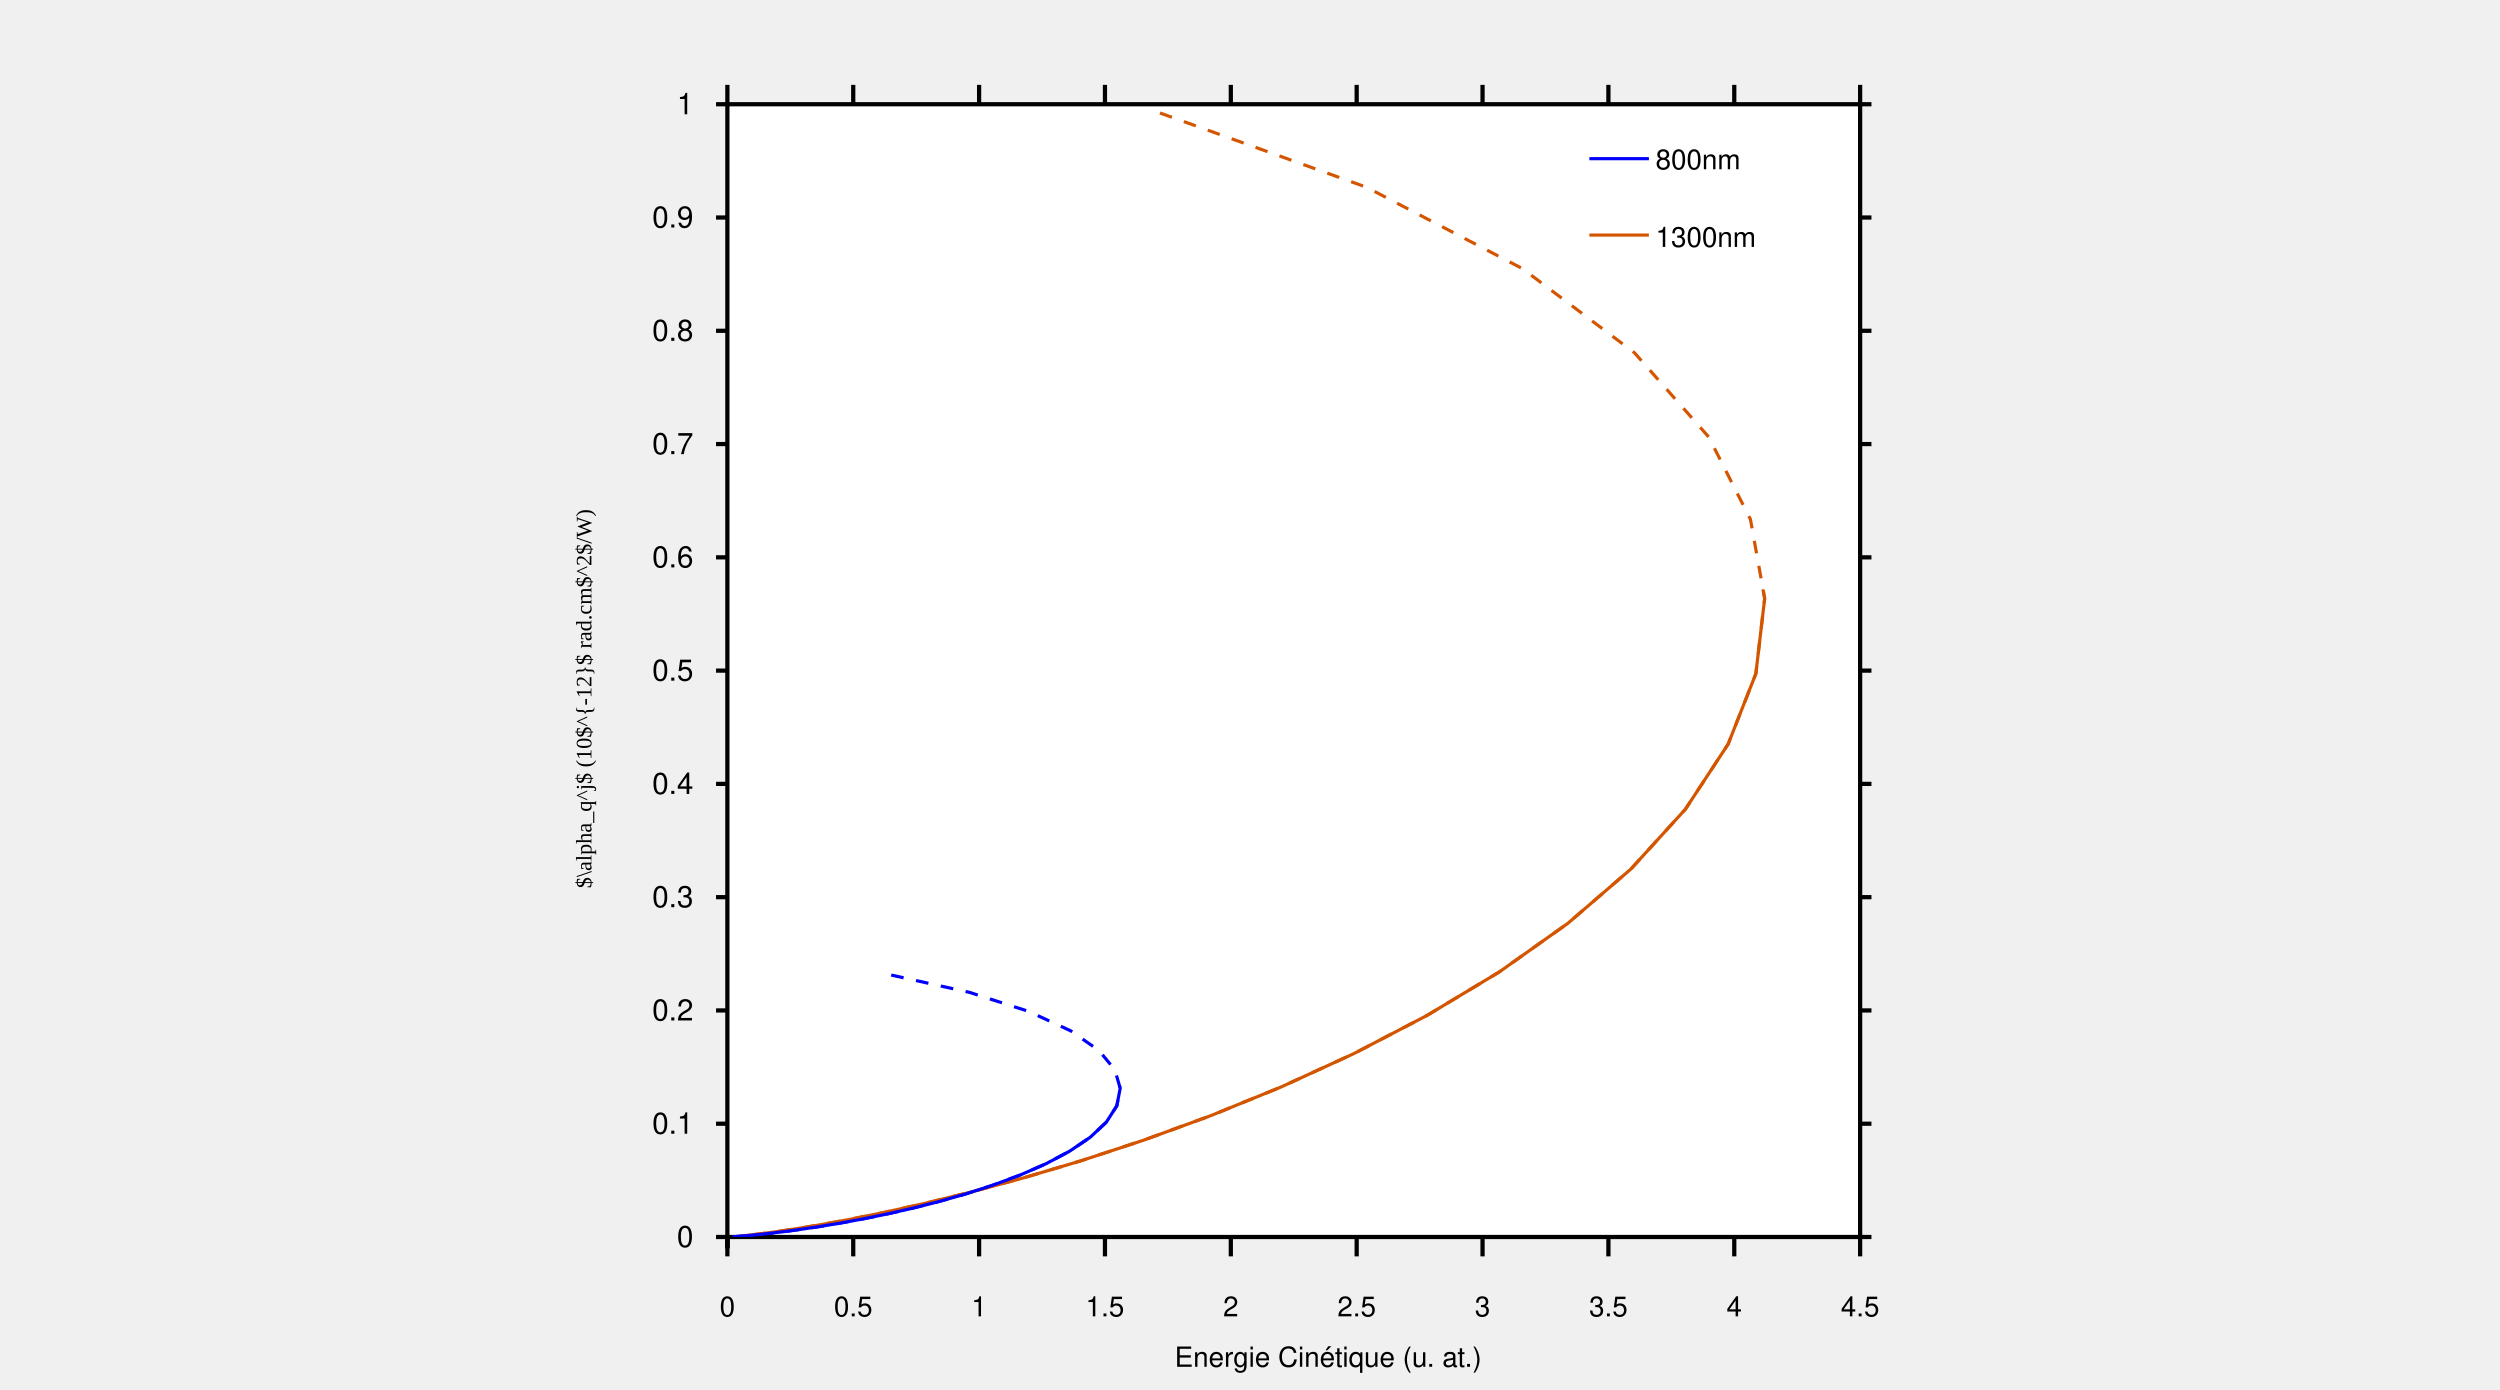
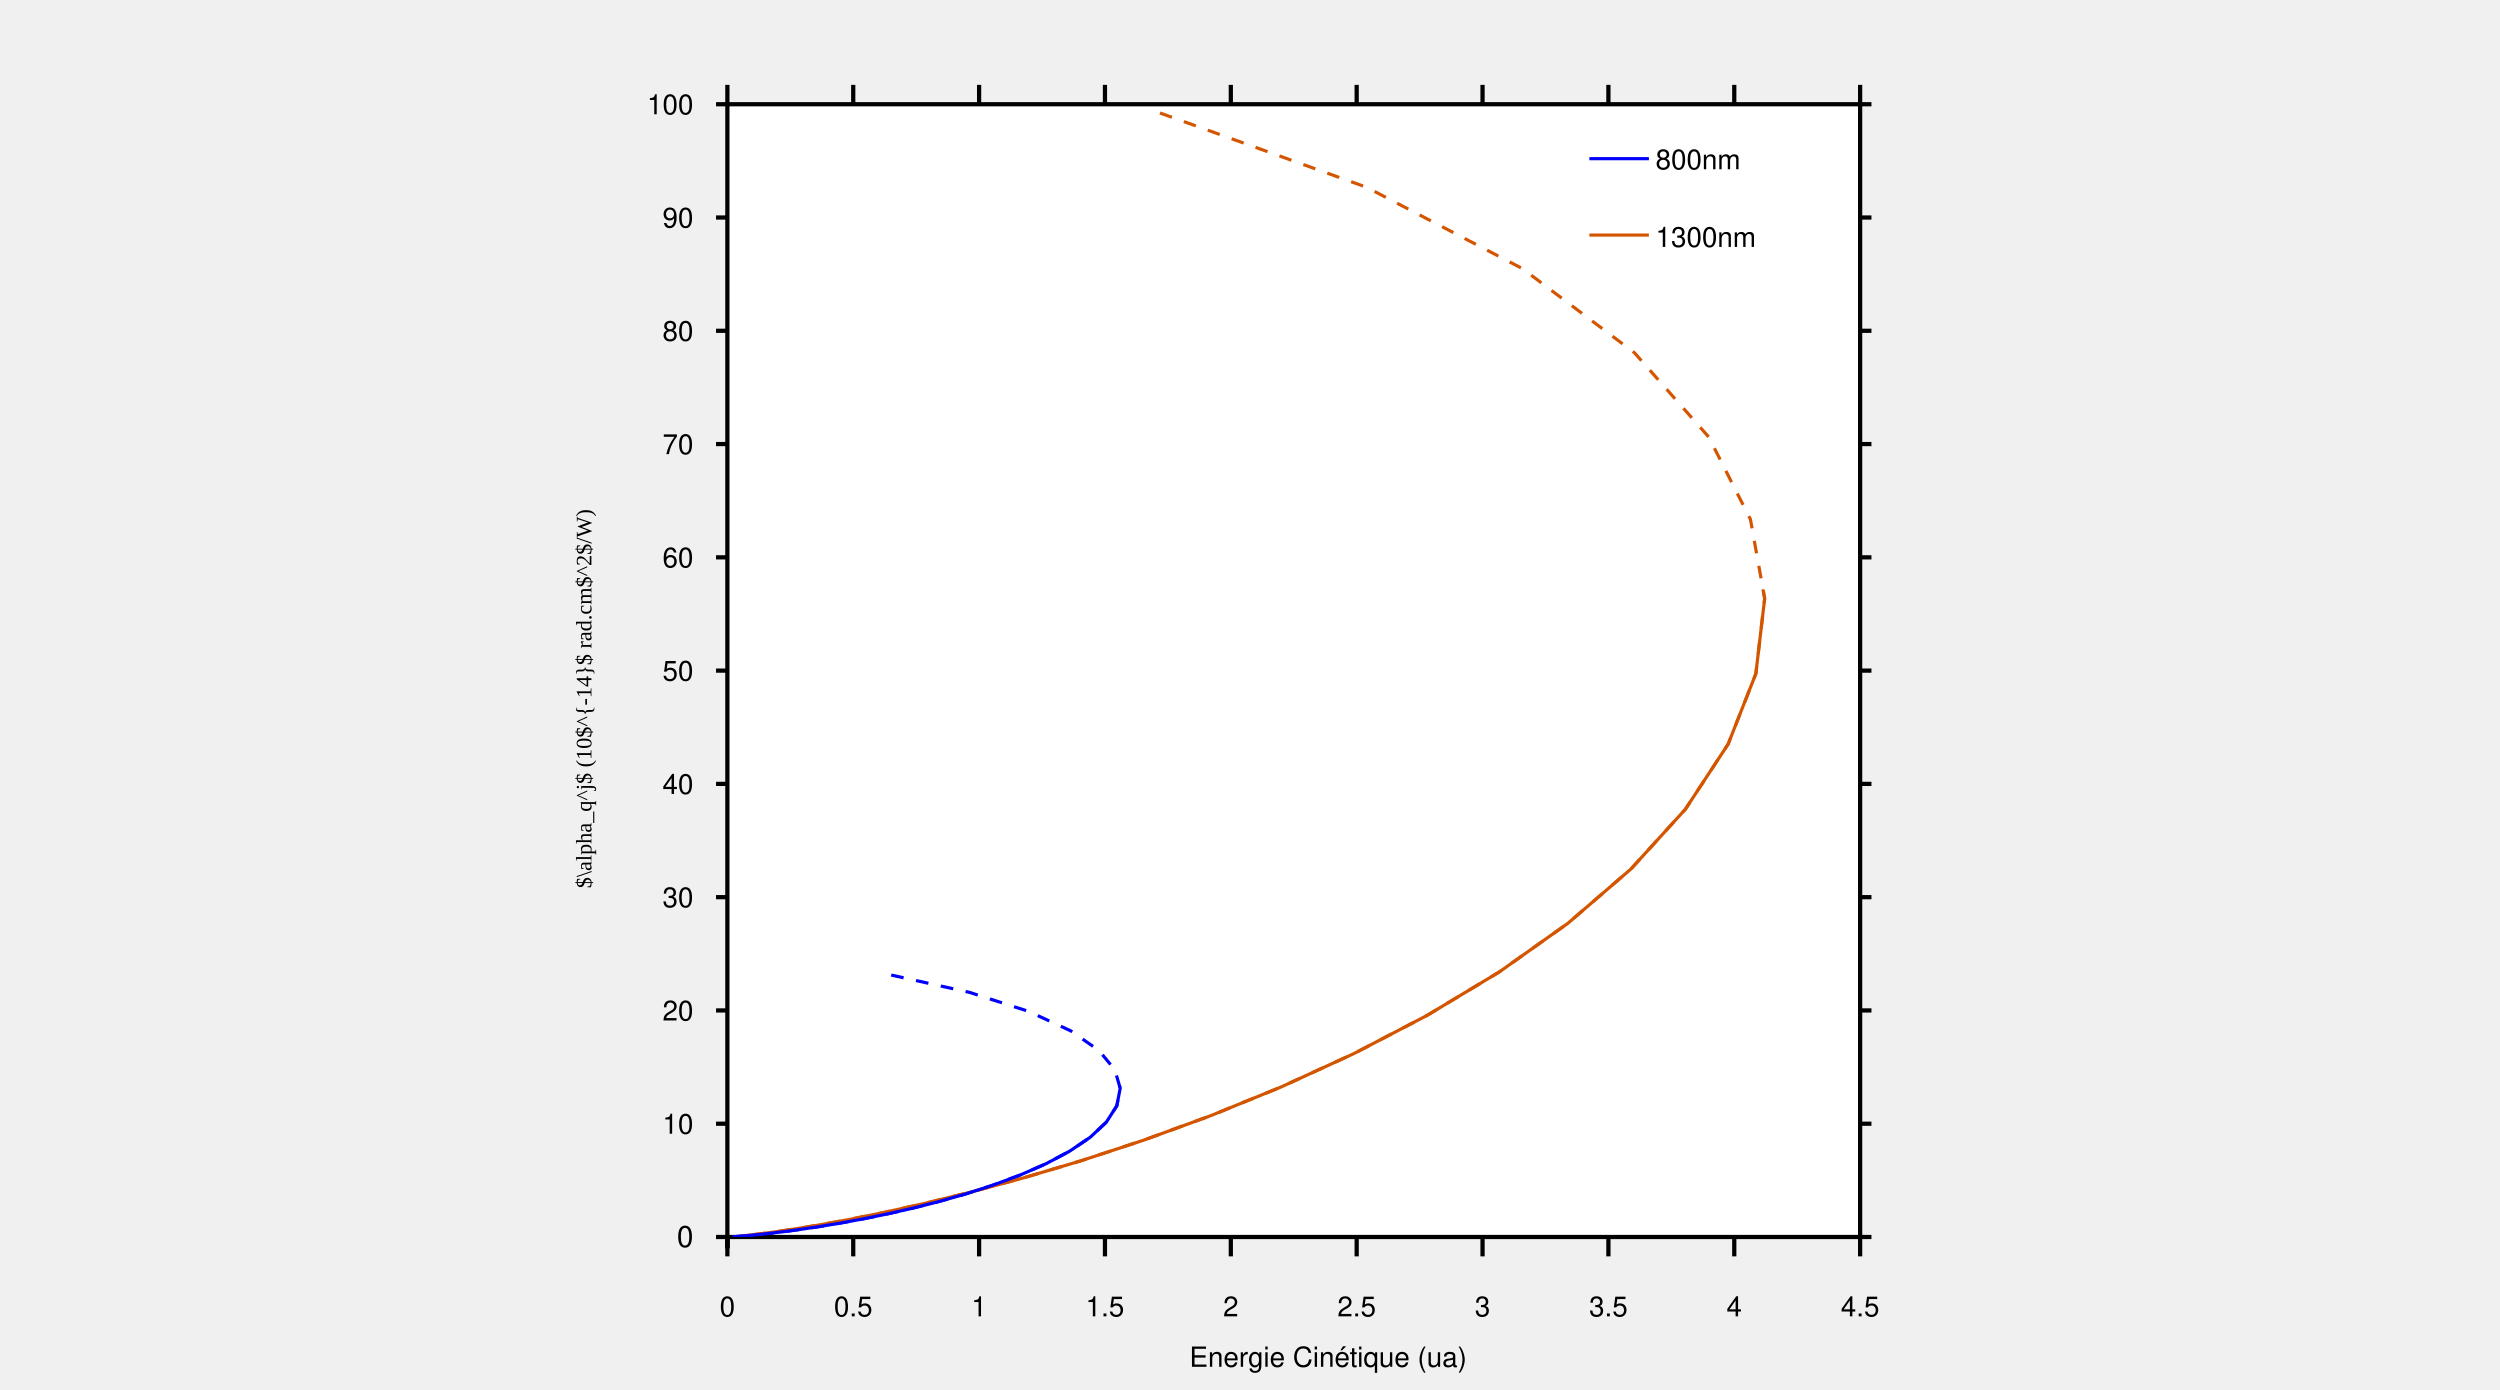
<svg xmlns="http://www.w3.org/2000/svg" preserveAspectRatio="xMinYMin meet" width="100%" height="100%" viewBox="0 0 1575.000 875.625" version="1.1" id="svg3599">
  <defs id="defs3869">
    <clipPath id="ID000012">
      <rect x="1045.625" y="70.937" width="120" height="100.625" id="rect3614" />
    </clipPath>
    <clipPath id="clipPath3885">
      <rect x="1045.625" y="70.937" width="120" height="100.625" id="rect3887" />
    </clipPath>
    <clipPath id="clipPath3889">
      <rect x="1045.625" y="70.937" width="120" height="100.625" id="rect3891" />
    </clipPath>
    <clipPath id="clipPath3893">
      <rect x="1045.625" y="70.937" width="120" height="100.625" id="rect3895" />
    </clipPath>
    <clipPath id="clipPath3897">
      <rect x="1045.625" y="70.937" width="120" height="100.625" id="rect3899" />
    </clipPath>
    <clipPath id="clipPath3901">
      <rect x="1045.625" y="70.937" width="120" height="100.625" id="rect3903" />
    </clipPath>
    <clipPath clipPathUnits="userSpaceOnUse" id="clipPath4825">
      <rect style="opacity:0.98;fill:none;stroke:#0000ff;stroke-width:2;stroke-linecap:butt;stroke-linejoin:miter;stroke-miterlimit:4;stroke-opacity:1;stroke-dasharray:none;stroke-dashoffset:0" id="rect4827" width="254.232" height="99.729" x="460.925" y="683.917" ry="0" />
    </clipPath>
    <clipPath clipPathUnits="userSpaceOnUse" id="clipPath4889">
      <rect style="opacity:0.98;fill:none;stroke:#0000ff;stroke-width:2;stroke-linecap:butt;stroke-linejoin:miter;stroke-miterlimit:4;stroke-opacity:1;stroke-dasharray:4, 2;stroke-dashoffset:0" id="rect4891" width="728.593" height="431.988" x="438.189" y="371.294" />
    </clipPath>
  </defs>
  <g id="topgroup">
    <g id="ID000000">
      <clipPath id="ID000001">
        <rect x="458.245" y="65.672" width="713.634" height="713.634" id="rect3608" />
      </clipPath>
      <polygon fill="#ffffff" fill-opacity="1.00" stroke="none" stroke-width="2.0pt" stroke-opacity="1.00" stroke-dasharray="none" points="458.245,779.306 1171.880,779.306 1171.880,65.672 458.245,65.672 " id="polygon3610" />
      <polygon fill="#ffffff" fill-opacity="1.00" stroke="none" stroke-width="2.0pt" stroke-opacity="1.00" stroke-dasharray="none" points="458.245,65.672 1171.880,65.672 1171.880,65.672 458.245,65.672 " id="polygon3612" />
      <polygon fill="#ffffff" fill-opacity="1.00" stroke="none" stroke-width="2.0pt" stroke-opacity="1.00" stroke-dasharray="none" points="458.245,779.306 458.245,779.306 458.245,65.672 458.245,65.672 " id="polygon3614" />
      <g id="g3616" style="stroke:#d45500;stroke-width:1;stroke-miterlimit:4;stroke-dasharray:2,1;stroke-dashoffset:0">
        <g id="ID000002" clip-path="url(#ID000001)" style="stroke:#0000ff;stroke-width:2;stroke-miterlimit:4;stroke-dasharray:8,8;stroke-dashoffset:0">
          <polyline fill="none" stroke="#0000ff" stroke-width="1.5pt" stroke-dasharray="none" points="561.453,614.282 610.721,625.182 647.914,637.127 674.654,649.483 692.365,661.848 702.330,673.944 705.722,685.576 703.621,696.606 697.012,706.938 686.801,716.509 673.809,725.283 658.777,733.249 642.367,740.408 625.162,746.779 607.671,752.392 590.327,757.287 573.493,761.510 557.463,765.110 542.468,768.143 528.677,770.666 516.204,772.733 505.113,774.401 495.423,775.725 487.111,776.755 480.123,777.539 474.375,778.121 469.763,778.542 466.164,778.835 463.447,779.031 461.476,779.156 " id="polyline3619" style="stroke:#0000ff;stroke-width:2;stroke-miterlimit:4;stroke-dasharray:8,8;stroke-dashoffset:0" />
          <g id="g3621" style="stroke:#0000ff;stroke-width:2;stroke-miterlimit:4;stroke-dasharray:8,8;stroke-dashoffset:0" />
        </g>
        <g id="ID000003" clip-path="url(#ID000001)" style="stroke:#d45500;stroke-width:2;stroke-miterlimit:4;stroke-dasharray:8,8;stroke-dashoffset:0">
          <polyline fill="none" stroke="#ff0000" stroke-width="1.5pt" stroke-dasharray="none" points="730.778,71.183 860.876,117.958 959.090,169.214 1029.701,222.234 1076.467,275.289 1102.780,327.194 1111.740,377.109 1106.189,424.438 1088.739,468.771 1061.776,509.840 1027.469,547.494 987.775,581.672 944.442,612.391 899.010,639.731 852.822,663.819 807.023,684.823 762.570,702.941 720.242,718.391 680.645,731.407 644.228,742.229 611.293,751.100 582.006,758.260 556.417,763.939 534.469,768.358 516.016,771.723 500.839,774.222 488.658,776.025 479.155,777.283 471.981,778.126 466.776,778.663 " id="polyline3624" style="stroke:#d45500;stroke-width:2;stroke-miterlimit:4;stroke-dasharray:8,8;stroke-dashoffset:0" />
          <g id="g3626" style="stroke:#d45500;stroke-width:2;stroke-miterlimit:4;stroke-dasharray:8,8;stroke-dashoffset:0" />
        </g>
        <g id="ID000004" style="stroke:#d45500;stroke-width:1;stroke-miterlimit:4;stroke-dasharray:2,1;stroke-dashoffset:0" />
        <g id="ID000005" style="stroke:#d45500;stroke-width:1;stroke-miterlimit:4;stroke-dasharray:2,1;stroke-dashoffset:0" />
        <g id="ID000006" style="stroke:#d45500;stroke-width:1;stroke-miterlimit:4;stroke-dasharray:2,1;stroke-dashoffset:0" />
        <g style="stroke:#0000ff;stroke-width:1;stroke-miterlimit:4;stroke-dasharray:2,1;stroke-dashoffset:0" clip-path="url(#ID000001)" id="g4811">
          <polyline style="stroke:#0000ff;stroke-width:1;stroke-miterlimit:4;stroke-dasharray:2,1;stroke-dashoffset:0" id="polyline4813" points="561.453,614.282 610.721,625.182 647.914,637.127 674.654,649.483 692.365,661.848 702.330,673.944 705.722,685.576 703.621,696.606 697.012,706.938 686.801,716.509 673.809,725.283 658.777,733.249 642.367,740.408 625.162,746.779 607.671,752.392 590.327,757.287 573.493,761.510 557.463,765.110 542.468,768.143 528.677,770.666 516.204,772.733 505.113,774.401 495.423,775.725 487.111,776.755 480.123,777.539 474.375,778.121 469.763,778.542 466.164,778.835 463.447,779.031 461.476,779.156 " stroke-dasharray="none" stroke-width="1.5pt" stroke="#0000ff" fill="none" clip-path="url(#clipPath4825)" />
          <g style="stroke:#0000ff;stroke-width:1;stroke-miterlimit:4;stroke-dasharray:2,1;stroke-dashoffset:0" id="g4815" />
        </g>
      </g>
      <g id="g3631">
        <polyline fill="none" stroke="#000000" stroke-width="2.0pt" stroke-dasharray="none" points="458.245,779.306 458.245,791.512 " id="polyline3633" />
        <polyline fill="none" stroke="#000000" stroke-width="2.0pt" stroke-dasharray="none" points="537.538,779.306 537.538,791.512 " id="polyline3635" />
        <polyline fill="none" stroke="#000000" stroke-width="2.0pt" stroke-dasharray="none" points="616.831,779.306 616.831,791.512 " id="polyline3637" />
        <polyline fill="none" stroke="#000000" stroke-width="2.0pt" stroke-dasharray="none" points="696.123,779.306 696.123,791.512 " id="polyline3639" />
        <polyline fill="none" stroke="#000000" stroke-width="2.0pt" stroke-dasharray="none" points="775.416,779.306 775.416,791.512 " id="polyline3641" />
        <polyline fill="none" stroke="#000000" stroke-width="2.0pt" stroke-dasharray="none" points="854.709,779.306 854.709,791.512 " id="polyline3643" />
        <polyline fill="none" stroke="#000000" stroke-width="2.0pt" stroke-dasharray="none" points="934.002,779.306 934.002,791.512 " id="polyline3645" />
        <polyline fill="none" stroke="#000000" stroke-width="2.0pt" stroke-dasharray="none" points="1013.294,779.306 1013.294,791.512 " id="polyline3647" />
        <polyline fill="none" stroke="#000000" stroke-width="2.0pt" stroke-dasharray="none" points="1092.587,779.306 1092.587,791.512 " id="polyline3649" />
        <polyline fill="none" stroke="#000000" stroke-width="2.0pt" stroke-dasharray="none" points="1171.880,779.306 1171.880,791.512 " id="polyline3651" />
        <polyline fill="none" stroke="#000000" stroke-width="2.0pt" stroke-dasharray="none" points="458.245,779.306 1171.880,779.306 " id="polyline3653" />
        <polyline fill="none" stroke="#000000" stroke-width="2.0pt" stroke-dasharray="none" points="458.245,65.672 458.245,53.466 " id="polyline3655" />
        <polyline fill="none" stroke="#000000" stroke-width="2.0pt" stroke-dasharray="none" points="537.538,65.672 537.538,53.466 " id="polyline3657" />
        <polyline fill="none" stroke="#000000" stroke-width="2.0pt" stroke-dasharray="none" points="616.831,65.672 616.831,53.466 " id="polyline3659" />
        <polyline fill="none" stroke="#000000" stroke-width="2.0pt" stroke-dasharray="none" points="696.123,65.672 696.123,53.466 " id="polyline3661" />
        <polyline fill="none" stroke="#000000" stroke-width="2.0pt" stroke-dasharray="none" points="775.416,65.672 775.416,53.466 " id="polyline3663" />
        <polyline fill="none" stroke="#000000" stroke-width="2.0pt" stroke-dasharray="none" points="854.709,65.672 854.709,53.466 " id="polyline3665" />
        <polyline fill="none" stroke="#000000" stroke-width="2.0pt" stroke-dasharray="none" points="934.002,65.672 934.002,53.466 " id="polyline3667" />
        <polyline fill="none" stroke="#000000" stroke-width="2.0pt" stroke-dasharray="none" points="1013.294,65.672 1013.294,53.466 " id="polyline3669" />
        <polyline fill="none" stroke="#000000" stroke-width="2.0pt" stroke-dasharray="none" points="1092.587,65.672 1092.587,53.466 " id="polyline3671" />
        <polyline fill="none" stroke="#000000" stroke-width="2.0pt" stroke-dasharray="none" points="1171.880,65.672 1171.880,53.466 " id="polyline3673" />
        <polyline fill="none" stroke="#000000" stroke-width="2.0pt" stroke-dasharray="none" points="458.245,65.672 1171.880,65.672 " id="polyline3675" />
        <g transform="translate(458.245,829.309)" id="g3677">
          <g id="g3679">
            <text x="0" y="0" font-size="14pt" id="text3681" style="font-size:17.5px;text-anchor:middle;fill:#000000;font-family:Helvetica">0</text>
          </g>
        </g>
        <g transform="translate(537.538,829.309)" id="g3683">
          <g id="g3685">
            <text x="0" y="0" font-size="14pt" id="text3687" style="font-size:17.5px;text-anchor:middle;fill:#000000;font-family:Helvetica">0.5</text>
          </g>
        </g>
        <g transform="translate(616.831,829.309)" id="g3689">
          <g id="g3691">
            <text x="0" y="0" font-size="14pt" id="text3693" style="font-size:17.5px;text-anchor:middle;fill:#000000;font-family:Helvetica">1</text>
          </g>
        </g>
        <g transform="translate(696.123,829.309)" id="g3695">
          <g id="g3697">
            <text x="0" y="0" font-size="14pt" id="text3699" style="font-size:17.5px;text-anchor:middle;fill:#000000;font-family:Helvetica">1.5</text>
          </g>
        </g>
        <g transform="translate(775.416,829.309)" id="g3701">
          <g id="g3703">
            <text x="0" y="0" font-size="14pt" id="text3705" style="font-size:17.5px;text-anchor:middle;fill:#000000;font-family:Helvetica">2</text>
          </g>
        </g>
        <g transform="translate(854.709,829.309)" id="g3707">
          <g id="g3709">
            <text x="0" y="0" font-size="14pt" id="text3711" style="font-size:17.5px;text-anchor:middle;fill:#000000;font-family:Helvetica">2.5</text>
          </g>
        </g>
        <g transform="translate(934.002,829.309)" id="g3713">
          <g id="g3715">
            <text x="0" y="0" font-size="14pt" id="text3717" style="font-size:17.5px;text-anchor:middle;fill:#000000;font-family:Helvetica">3</text>
          </g>
        </g>
        <g transform="translate(1013.294,829.309)" id="g3719">
          <g id="g3721">
            <text x="0" y="0" font-size="14pt" id="text3723" style="font-size:17.5px;text-anchor:middle;fill:#000000;font-family:Helvetica">3.5</text>
          </g>
        </g>
        <g transform="translate(1092.587,829.309)" id="g3725">
          <g id="g3727">
            <text x="0" y="0" font-size="14pt" id="text3729" style="font-size:17.5px;text-anchor:middle;fill:#000000;font-family:Helvetica">4</text>
          </g>
        </g>
        <g transform="translate(1171.88,829.309)" id="g3731">
          <g id="g3733">
            <text x="0" y="0" font-size="14pt" id="text3735" style="font-size:17.5px;text-anchor:middle;fill:#000000;font-family:Helvetica">4.5</text>
          </g>
        </g>
        <polyline fill="none" stroke="#000000" stroke-width="2.0pt" stroke-dasharray="none" points="458.245,779.306 451.109,779.306 " id="polyline3737" />
        <polyline fill="none" stroke="#000000" stroke-width="2.0pt" stroke-dasharray="none" points="458.245,707.943 451.109,707.943 " id="polyline3739" />
        <polyline fill="none" stroke="#000000" stroke-width="2.0pt" stroke-dasharray="none" points="458.245,636.579 451.109,636.579 " id="polyline3741" />
        <polyline fill="none" stroke="#000000" stroke-width="2.0pt" stroke-dasharray="none" points="458.245,565.216 451.109,565.216 " id="polyline3743" />
        <polyline fill="none" stroke="#000000" stroke-width="2.0pt" stroke-dasharray="none" points="458.245,493.852 451.109,493.852 " id="polyline3745" />
        <polyline fill="none" stroke="#000000" stroke-width="2.0pt" stroke-dasharray="none" points="458.245,422.489 451.109,422.489 " id="polyline3747" />
        <polyline fill="none" stroke="#000000" stroke-width="2.0pt" stroke-dasharray="none" points="458.245,351.126 451.109,351.126 " id="polyline3749" />
        <polyline fill="none" stroke="#000000" stroke-width="2.0pt" stroke-dasharray="none" points="458.245,279.762 451.109,279.762 " id="polyline3751" />
        <polyline fill="none" stroke="#000000" stroke-width="2.0pt" stroke-dasharray="none" points="458.245,208.399 451.109,208.399 " id="polyline3753" />
        <polyline fill="none" stroke="#000000" stroke-width="2.0pt" stroke-dasharray="none" points="458.245,137.035 451.109,137.035 " id="polyline3755" />
        <polyline fill="none" stroke="#000000" stroke-width="2.0pt" stroke-dasharray="none" points="458.245,65.672 451.109,65.672 " id="polyline3757" />
        <polyline fill="none" stroke="#000000" stroke-width="2.0pt" stroke-dasharray="none" points="458.245,779.306 458.245,65.672 " id="polyline3759" />
        <polyline fill="none" stroke="#000000" stroke-width="2.0pt" stroke-dasharray="none" points="1171.880,779.306 1179.016,779.306 " id="polyline3761" />
        <polyline fill="none" stroke="#000000" stroke-width="2.0pt" stroke-dasharray="none" points="1171.880,707.943 1179.016,707.943 " id="polyline3763" />
        <polyline fill="none" stroke="#000000" stroke-width="2.0pt" stroke-dasharray="none" points="1171.880,636.579 1179.016,636.579 " id="polyline3765" />
        <polyline fill="none" stroke="#000000" stroke-width="2.0pt" stroke-dasharray="none" points="1171.880,565.216 1179.016,565.216 " id="polyline3767" />
        <polyline fill="none" stroke="#000000" stroke-width="2.0pt" stroke-dasharray="none" points="1171.880,493.852 1179.016,493.852 " id="polyline3769" />
        <polyline fill="none" stroke="#000000" stroke-width="2.0pt" stroke-dasharray="none" points="1171.880,422.489 1179.016,422.489 " id="polyline3771" />
        <polyline fill="none" stroke="#000000" stroke-width="2.0pt" stroke-dasharray="none" points="1171.880,351.126 1179.016,351.126 " id="polyline3773" />
        <polyline fill="none" stroke="#000000" stroke-width="2.0pt" stroke-dasharray="none" points="1171.880,279.762 1179.016,279.762 " id="polyline3775" />
        <polyline fill="none" stroke="#000000" stroke-width="2.0pt" stroke-dasharray="none" points="1171.880,208.399 1179.016,208.399 " id="polyline3777" />
        <polyline fill="none" stroke="#000000" stroke-width="2.0pt" stroke-dasharray="none" points="1171.880,137.035 1179.016,137.035 " id="polyline3779" />
        <polyline fill="none" stroke="#000000" stroke-width="2.0pt" stroke-dasharray="none" points="1171.880,65.672 1179.016,65.672 " id="polyline3781" />
        <polyline fill="none" stroke="#000000" stroke-width="2.0pt" stroke-dasharray="none" points="1171.880,779.306 1171.880,65.672 " id="polyline3783" />
        <g transform="translate(436.836,785.634)" id="g3785">
          <g transform="rotate(-0.0)" id="g3787">
            <text x="0.000" y="0.000" font-family="Helvetica" text-anchor="end" font-size="14pt" fill="#000000" id="text3789">0</text>
          </g>
        </g>
        <g transform="translate(436.836,714.271)" id="g3791">
          <g transform="rotate(-0.0)" id="g3793">
-             <text x="0.000" y="0.000" font-family="Helvetica" text-anchor="end" font-size="14pt" fill="#000000" id="text3795">0.1</text>
+             <text x="0" y="0" font-size="14pt" id="text3795" style="font-size:17.5px;text-anchor:end;fill:#000000;font-family:Helvetica">10</text>
          </g>
        </g>
        <g transform="translate(436.836,642.908)" id="g3797">
          <g transform="rotate(-0.0)" id="g3799">
-             <text x="0.000" y="0.000" font-family="Helvetica" text-anchor="end" font-size="14pt" fill="#000000" id="text3801">0.2</text>
+             <text x="0" y="0" font-size="14pt" id="text3801" style="font-size:17.5px;text-anchor:end;fill:#000000;font-family:Helvetica">20</text>
          </g>
        </g>
        <g transform="translate(436.836,571.544)" id="g3803">
          <g transform="rotate(-0.0)" id="g3805">
-             <text x="0.000" y="0.000" font-family="Helvetica" text-anchor="end" font-size="14pt" fill="#000000" id="text3807">0.3</text>
+             <text x="0" y="0" font-size="14pt" id="text3807" style="font-size:17.5px;text-anchor:end;fill:#000000;font-family:Helvetica">30</text>
          </g>
        </g>
        <g transform="translate(436.836,500.181)" id="g3809">
          <g transform="rotate(-0.0)" id="g3811">
-             <text x="0.000" y="0.000" font-family="Helvetica" text-anchor="end" font-size="14pt" fill="#000000" id="text3813">0.4</text>
+             <text x="0" y="0" font-size="14pt" id="text3813" style="font-size:17.5px;text-anchor:end;fill:#000000;font-family:Helvetica">40</text>
          </g>
        </g>
        <g transform="translate(436.836,428.817)" id="g3815">
          <g transform="rotate(-0.0)" id="g3817">
-             <text x="0.000" y="0.000" font-family="Helvetica" text-anchor="end" font-size="14pt" fill="#000000" id="text3819">0.5</text>
+             <text x="0" y="0" font-size="14pt" id="text3819" style="font-size:17.5px;text-anchor:end;fill:#000000;font-family:Helvetica">50</text>
          </g>
        </g>
        <g transform="translate(436.836,357.454)" id="g3821">
          <g transform="rotate(-0.0)" id="g3823">
-             <text x="0.000" y="0.000" font-family="Helvetica" text-anchor="end" font-size="14pt" fill="#000000" id="text3825">0.6</text>
+             <text x="0" y="0" font-size="14pt" id="text3825" style="font-size:17.5px;text-anchor:end;fill:#000000;font-family:Helvetica">60</text>
          </g>
        </g>
        <g transform="translate(436.836,286.090)" id="g3827">
          <g transform="rotate(-0.0)" id="g3829">
-             <text x="0.000" y="0.000" font-family="Helvetica" text-anchor="end" font-size="14pt" fill="#000000" id="text3831">0.7</text>
+             <text x="0" y="0" font-size="14pt" id="text3831" style="font-size:17.5px;text-anchor:end;fill:#000000;font-family:Helvetica">70</text>
          </g>
        </g>
        <g transform="translate(436.836,214.727)" id="g3833">
          <g transform="rotate(-0.0)" id="g3835">
-             <text x="0.000" y="0.000" font-family="Helvetica" text-anchor="end" font-size="14pt" fill="#000000" id="text3837">0.8</text>
+             <text x="0" y="0" font-size="14pt" id="text3837" style="font-size:17.5px;text-anchor:end;fill:#000000;font-family:Helvetica">80</text>
          </g>
        </g>
        <g transform="translate(436.836,143.363)" id="g3839">
          <g transform="rotate(-0.0)" id="g3841">
-             <text x="0.000" y="0.000" font-family="Helvetica" text-anchor="end" font-size="14pt" fill="#000000" id="text3843">0.9</text>
+             <text x="0" y="0" font-size="14pt" id="text3843" style="font-size:17.5px;text-anchor:end;fill:#000000;font-family:Helvetica">90</text>
          </g>
        </g>
        <g transform="translate(436.836,72.000)" id="g3845">
          <g transform="rotate(-0.0)" id="g3847">
-             <text x="0.000" y="0.000" font-family="Helvetica" text-anchor="end" font-size="14pt" fill="#000000" id="text3849">1</text>
+             <text x="0" y="0" font-size="14pt" id="text3849" style="font-size:17.5px;text-anchor:end;fill:#000000;font-family:Helvetica">100</text>
          </g>
        </g>
        <polyline fill="none" stroke="#000000" stroke-width="2.0pt" stroke-dasharray="none" points="458.245,779.306 458.245,786.443 " id="polyline3851" />
        <polyline fill="none" stroke="#000000" stroke-width="2.0pt" stroke-dasharray="none" points="458.245,779.306 458.245,786.443 " id="polyline3853" />
        <polyline fill="none" stroke="#000000" stroke-width="2.0pt" stroke-dasharray="none" points="458.245,779.306 458.245,786.443 " id="polyline3855" />
        <polyline fill="none" stroke="#000000" stroke-width="2.0pt" stroke-dasharray="none" points="458.245,779.306 458.245,779.306 " id="polyline3857" />
        <g id="ID000006-1" transform="translate(22.14487,33.25094)">
          <g id="g3388" transform="translate(814.594,827.832)">
            <g id="g3390">
-               <text style="font-size:17.5px;text-anchor:middle;fill:#000000;font-family:Helvetica" id="text3392" font-size="14pt" y="0" x="0">Energie Cinétique (u. at.)</text>
+               <text style="font-size:17.5px;text-anchor:middle;fill:#000000;font-family:Helvetica" id="text3392" font-size="14pt" y="0" x="0">Energie Cinétique (ua)</text>
            </g>
          </g>
        </g>
        <text xml:space="preserve" style="font-size:14px;font-style:normal;font-variant:normal;font-weight:normal;font-stretch:normal;line-height:125%;letter-spacing:0px;word-spacing:0px;fill:#000000;fill-opacity:1;stroke:none;font-family:Times New Roman;-inkscape-font-specification:Times New Roman" x="-559.595" y="372.586" id="text4807" transform="matrix(0,-1,1,0,0,0)">
-           <tspan id="tspan4809" x="-559.595" y="372.586">$\alpha_q^j$ (10$^{-12}$ rad.cm$^2$/W)</tspan>
+           <tspan id="tspan4809" x="-559.595" y="372.586">$\alpha_q^j$ (10$^{-14}$ rad.cm$^2$/W)</tspan>
        </text>
      </g>
      <g style="stroke:#d45500" id="g4835" clip-path="url(#clipPath4889)">
        <g style="stroke:#0000ff;stroke-width:2;stroke-miterlimit:4;stroke-dasharray:8,8;stroke-dashoffset:0" clip-path="url(#ID000001)" id="g4837">
          <g style="stroke:#0000ff;stroke-width:2;stroke-miterlimit:4;stroke-dasharray:8,8;stroke-dashoffset:0" id="g4841" />
        </g>
        <g style="stroke:#d45500" clip-path="url(#ID000001)" id="g4843">
          <polyline style="stroke:#d45500;stroke-width:2;stroke-miterlimit:4;stroke-dasharray:none" id="polyline4845" points="730.778,71.183 860.876,117.958 959.090,169.214 1029.701,222.234 1076.467,275.289 1102.780,327.194 1111.740,377.109 1106.189,424.438 1088.739,468.771 1061.776,509.840 1027.469,547.494 987.775,581.672 944.442,612.391 899.010,639.731 852.822,663.819 807.023,684.823 762.570,702.941 720.242,718.391 680.645,731.407 644.228,742.229 611.293,751.100 582.006,758.260 556.417,763.939 534.469,768.358 516.016,771.723 500.839,774.222 488.658,776.025 479.155,777.283 471.981,778.126 466.776,778.663 " stroke-dasharray="none" stroke-width="1.5pt" stroke="#ff0000" fill="none" />
          <g style="stroke:#d45500" id="g4847" />
        </g>
        <g style="stroke:#d45500" id="g4849" />
        <g style="stroke:#d45500" id="g4851" />
        <g style="stroke:#d45500" id="g4853" />
        <g id="g4855" clip-path="url(#ID000001)" style="stroke:#0000ff;stroke-width:2;stroke-miterlimit:4;stroke-dasharray:none">
          <polyline clip-path="url(#clipPath4825)" fill="none" stroke="#0000ff" stroke-width="1.5pt" stroke-dasharray="none" points="561.453,614.282 610.721,625.182 647.914,637.127 674.654,649.483 692.365,661.848 702.330,673.944 705.722,685.576 703.621,696.606 697.012,706.938 686.801,716.509 673.809,725.283 658.777,733.249 642.367,740.408 625.162,746.779 607.671,752.392 590.327,757.287 573.493,761.510 557.463,765.110 542.468,768.143 528.677,770.666 516.204,772.733 505.113,774.401 495.423,775.725 487.111,776.755 480.123,777.539 474.375,778.121 469.763,778.542 466.164,778.835 463.447,779.031 461.476,779.156 " id="polyline4857" style="stroke:#0000ff;stroke-width:2;stroke-miterlimit:4;stroke-dasharray:none" />
          <g id="g4859" style="stroke:#0000ff;stroke-width:2;stroke-miterlimit:4;stroke-dasharray:none" />
        </g>
      </g>
    </g>
    <g transform="translate(258.2262,4.591823)" id="g3622">
      <g transform="translate(-310.0462,10.2213)" id="ID000013">
        <g transform="translate(1094.844,91.842)" id="g3625">
          <g id="g3627">
            <text x="0" y="0" font-size="14pt" id="text3629" style="font-size:17.5px;text-anchor:start;fill:#000000;font-family:Helvetica">800nm</text>
          </g>
        </g>
      </g>
      <g transform="translate(-310.0462,10.2213)" id="ID000014" clip-path="url(#ID000012)">
        <polyline points="1053.125,85.156 1090.625,85.156 " id="polyline3632" style="fill:none;stroke:#0000ff;stroke-width:1.5pt;stroke-dasharray:none" />
        <g id="g3634" />
      </g>
      <g id="ID000015" clip-path="url(#ID000012)">
        <g id="g3637" />
      </g>
      <g id="ID000018" clip-path="url(#ID000012)">
        <g id="g3652" />
      </g>
      <g transform="translate(-310.0462,10.2213)" id="ID000019">
        <g transform="translate(1094.844,140.744)" id="g3655">
          <g id="g3657">
            <text x="0" y="0" font-size="14pt" id="text3659" style="font-size:17.5px;text-anchor:start;fill:#000000;font-family:Helvetica">1300nm</text>
          </g>
        </g>
      </g>
      <g style="stroke:#d45500" transform="translate(-310.0462,10.2213)" id="ID000020" clip-path="url(#ID000012)">
        <polyline points="1053.125,133.281 1090.625,133.281 " id="polyline3662" style="fill:none;stroke:#d45500;stroke-width:1.5pt;stroke-dasharray:none" />
        <g style="stroke:#d45500" id="g3664" />
      </g>
      <g id="ID000021" clip-path="url(#ID000012)">
        <g id="g3667" />
      </g>
      <g id="ID000024" clip-path="url(#ID000012)">
        <g id="g3682" />
      </g>
      <g id="ID000025" />
      <g id="ID000026" />
      <g id="ID000027" />
    </g>
  </g>
</svg>
